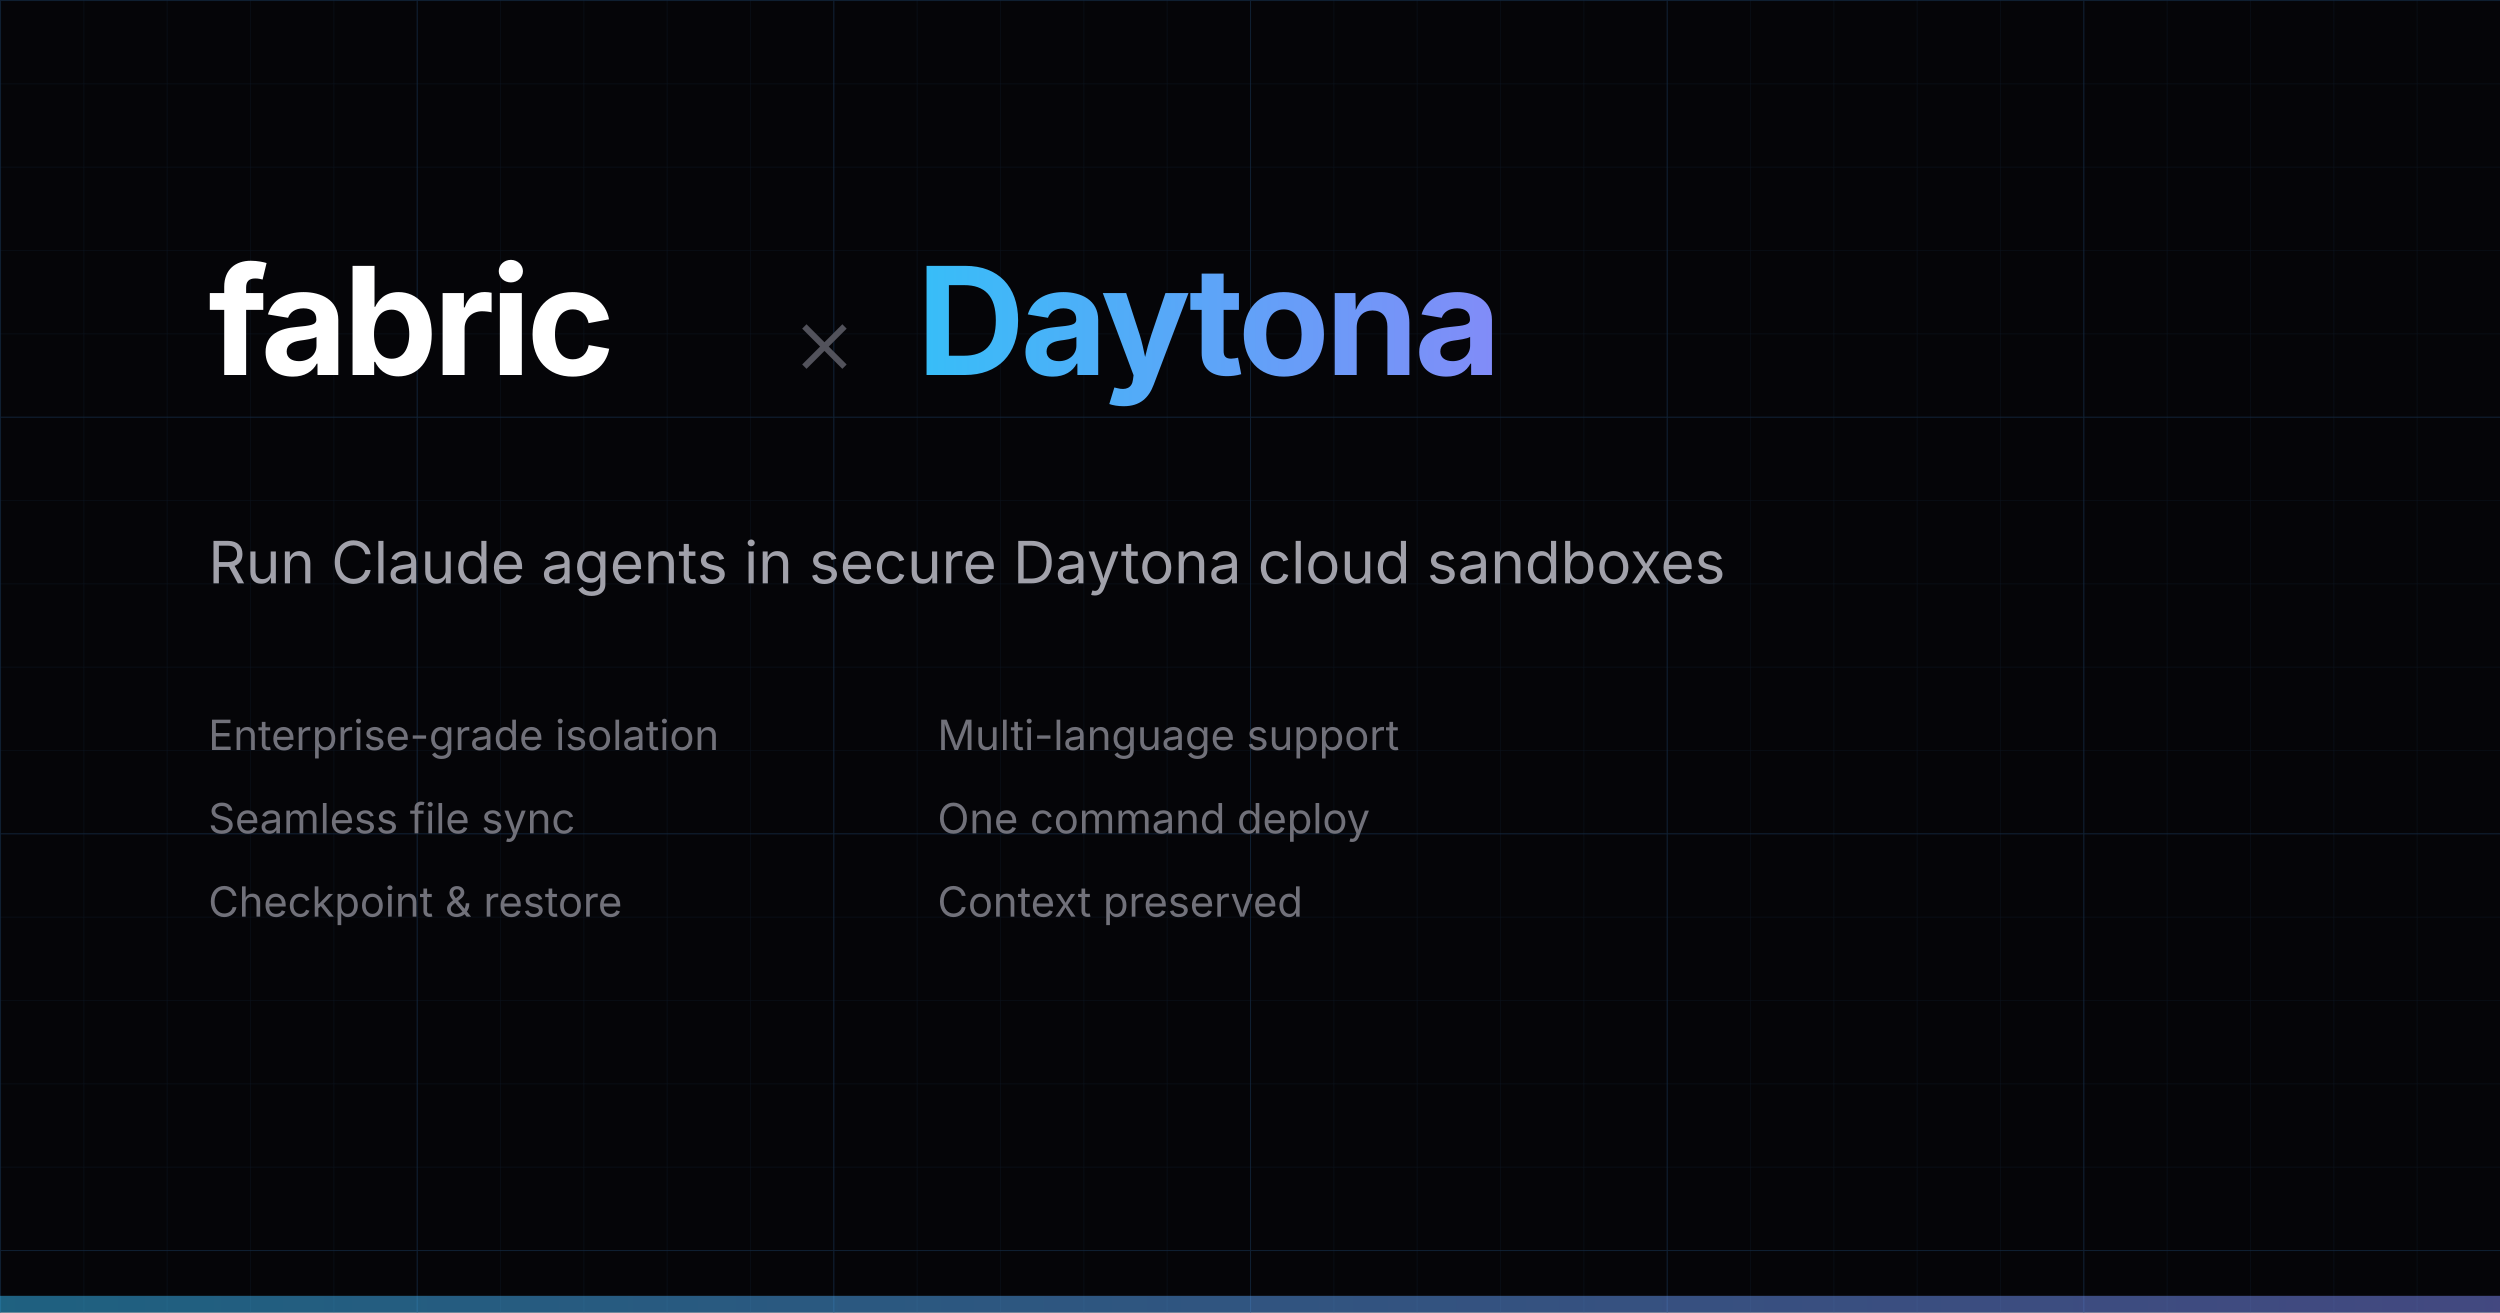
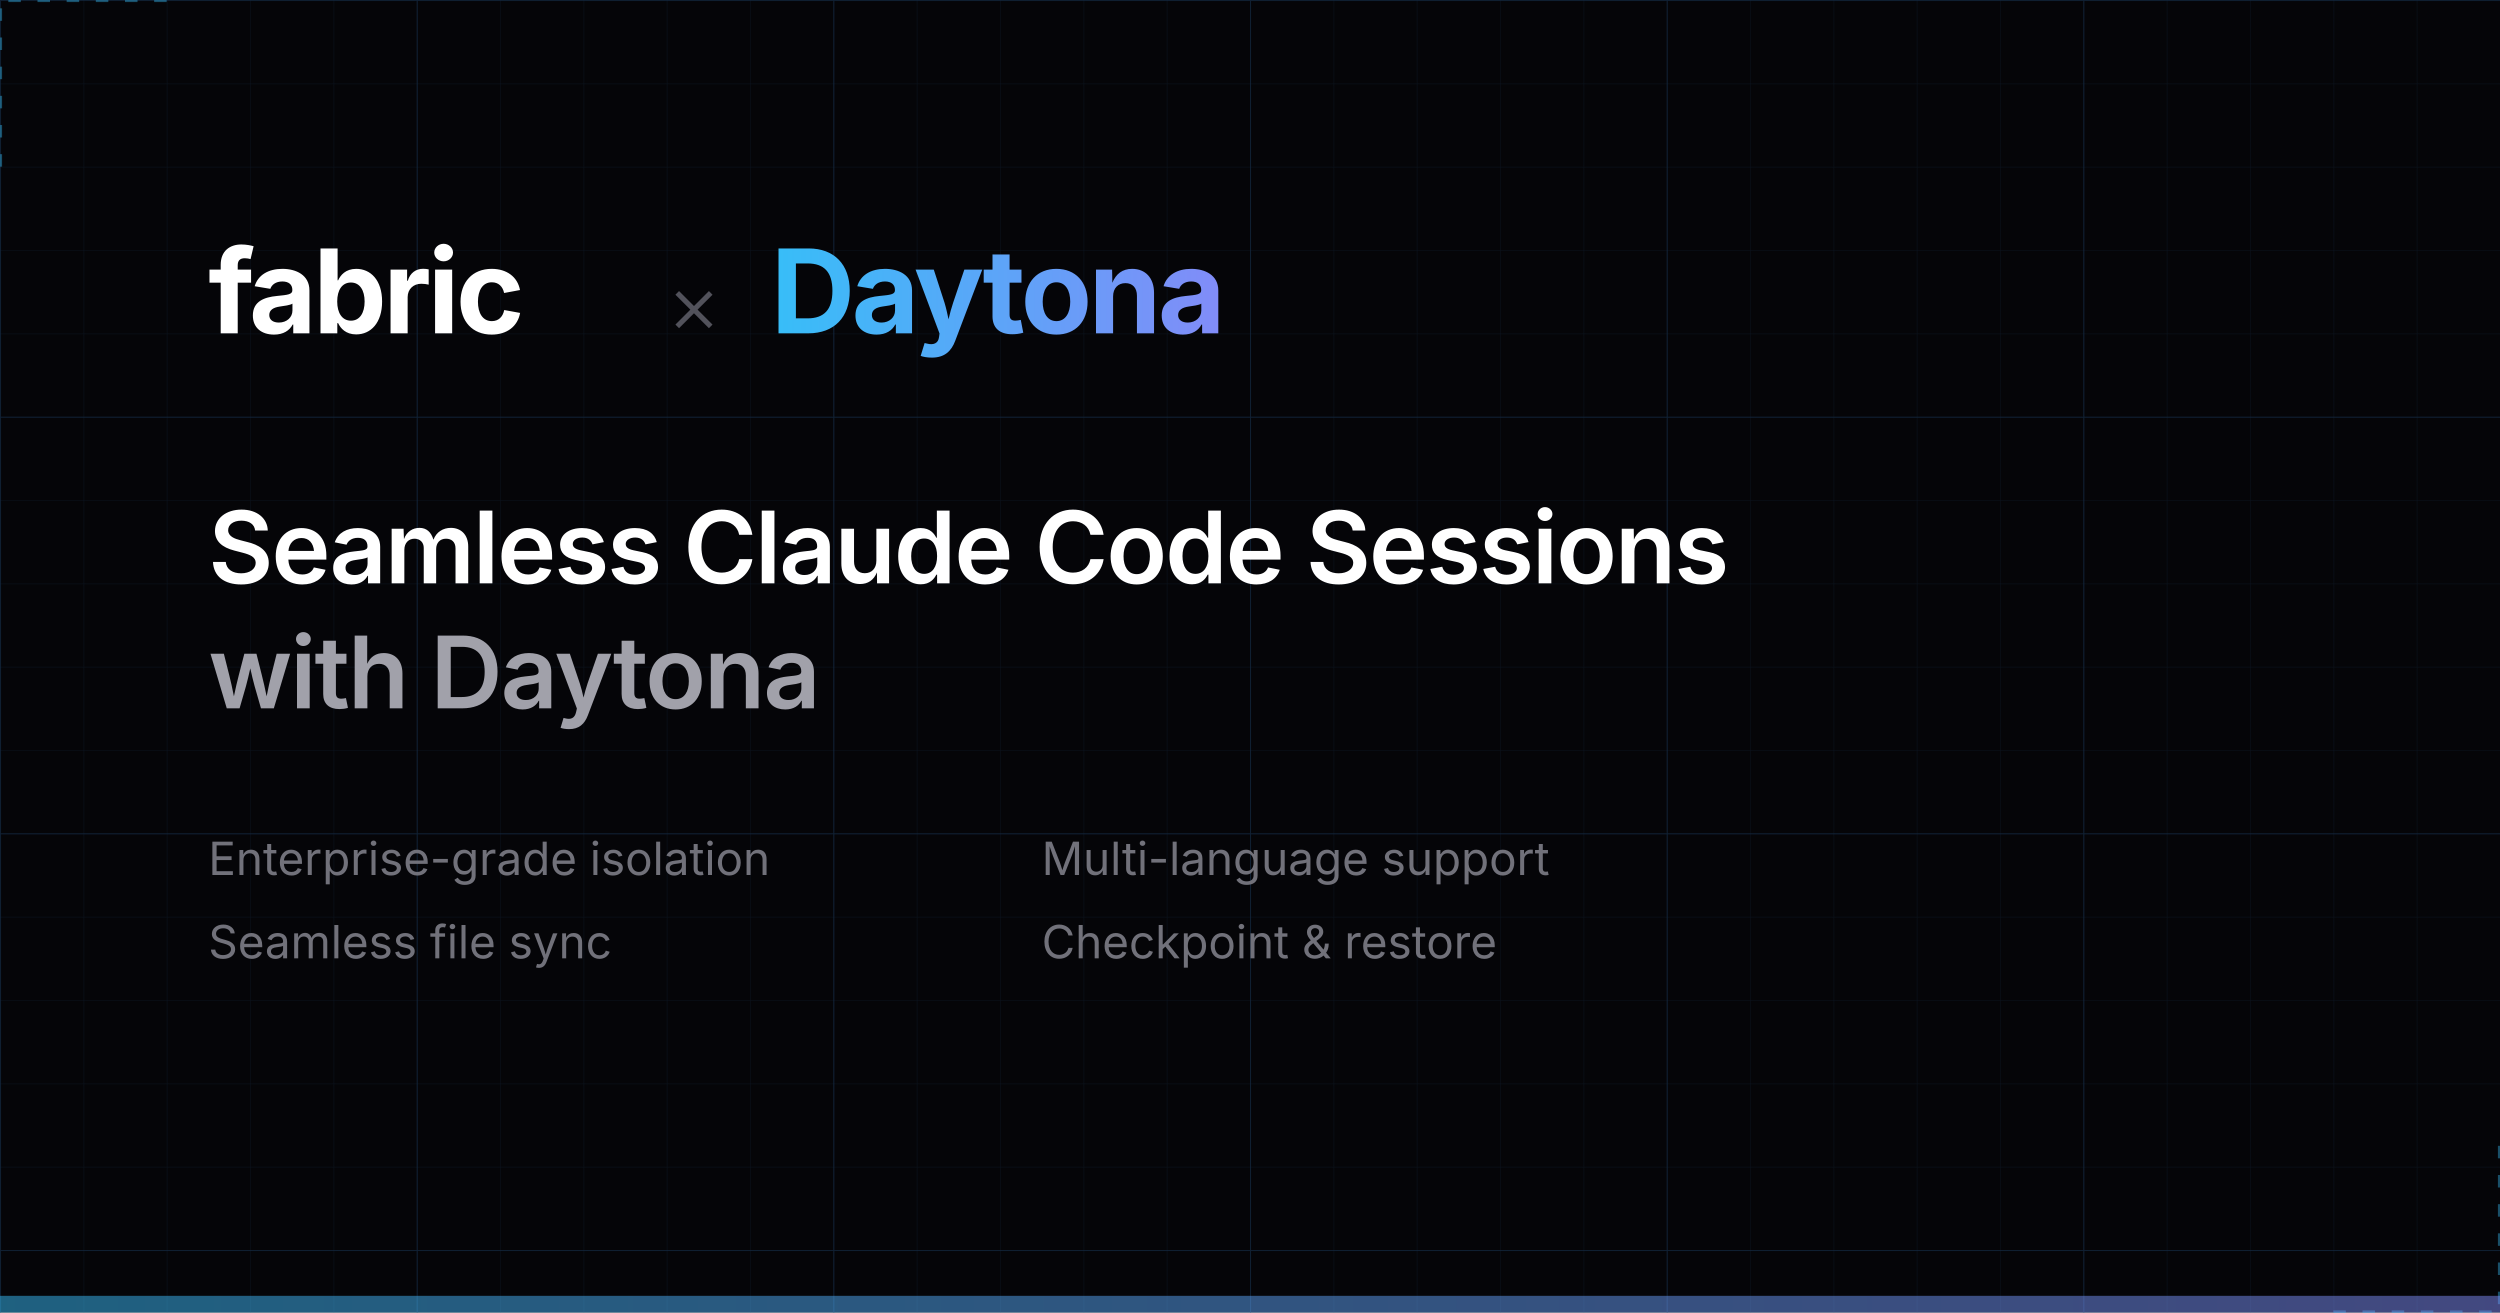
<svg xmlns="http://www.w3.org/2000/svg" width="1200" height="630" viewBox="0 0 1200 630" fill="none">
  <defs>
    <pattern id="gridSmall" width="40" height="40" patternUnits="userSpaceOnUse">
      <path d="M 40 0 L 0 0 0 40" fill="none" stroke="#1a3a5c" stroke-width="0.5" />
    </pattern>
    <pattern id="gridLarge" width="200" height="200" patternUnits="userSpaceOnUse">
      <path d="M 200 0 L 0 0 0 200" fill="none" stroke="#1a3a5c" stroke-width="1" />
    </pattern>
    <linearGradient id="brandGradient" x1="0%" y1="0%" x2="100%" y2="0%">
      <stop offset="0%" stop-color="#38bdf8" />
      <stop offset="100%" stop-color="#818cf8" />
    </linearGradient>
  </defs>
  <rect width="1200" height="630" fill="#050508" />
  <rect width="1200" height="630" fill="url(#gridLarge)" opacity="0.4" />
  <rect width="1200" height="630" fill="url(#gridSmall)" opacity="0.25" />
-   <g transform="translate(100, 180)">
-     <text x="0" y="0" font-family="Inter, system-ui, sans-serif" font-size="72" font-weight="700" fill="white" letter-spacing="-0.03em">fabric</text>
-     <text x="280" y="0" font-family="Inter, system-ui, sans-serif" font-size="48" font-weight="300" fill="#52525b">×</text>
-     <text x="340" y="0" font-family="Inter, system-ui, sans-serif" font-size="72" font-weight="700" fill="url(#brandGradient)" letter-spacing="-0.03em">Daytona</text>
+   <g stroke="#38bdf8" stroke-width="2" stroke-dasharray="6,8" opacity="0.4">
+     <path d="M 0 80 L 0 0 L 80 0" />
+     <path d="M 1200 550 L 1200 630 L 1120 630" />
  </g>
-   <text x="100" y="280" font-family="Inter, system-ui, sans-serif" font-size="28" fill="#a1a1aa" font-weight="400">Run Claude agents in secure Daytona cloud sandboxes</text>
-   <g transform="translate(100, 360)" font-family="Inter, system-ui, sans-serif" font-size="20" fill="#71717a">
+   <g transform="translate(100, 160)">
+     <text x="0" y="0" font-family="Inter, system-ui, sans-serif" font-size="56" font-weight="700" fill="white" letter-spacing="-0.03em">fabric</text>
+     <text x="220" y="0" font-family="Inter, system-ui, sans-serif" font-size="40" font-weight="300" fill="#52525b">×</text>
+     <text x="270" y="0" font-family="Inter, system-ui, sans-serif" font-size="56" font-weight="700" fill="url(#brandGradient)" letter-spacing="-0.03em">Daytona</text>
+   </g>
+   <text x="100" y="280" font-family="Inter, system-ui, sans-serif" font-size="48" font-weight="600" fill="white" letter-spacing="-0.02em">Seamless Claude Code Sessions</text>
+   <text x="100" y="340" font-family="Inter, system-ui, sans-serif" font-size="48" font-weight="600" fill="#a1a1aa" letter-spacing="-0.02em">with Daytona</text>
+   <g transform="translate(100, 420)" font-family="Inter, system-ui, sans-serif" font-size="22" fill="#71717a">
    <text x="0" y="0">Enterprise-grade isolation</text>
    <text x="0" y="40">Seamless file sync</text>
-     <text x="0" y="80">Checkpoint &amp; restore</text>
-     <text x="350" y="0">Multi-language support</text>
-     <text x="350" y="40">One command deploy</text>
-     <text x="350" y="80">Context preserved</text>
+     <text x="400" y="0">Multi-language support</text>
+     <text x="400" y="40">Checkpoint &amp; restore</text>
  </g>
  <rect x="0" y="622" width="1200" height="8" fill="url(#brandGradient)" opacity="0.5" />
</svg>
